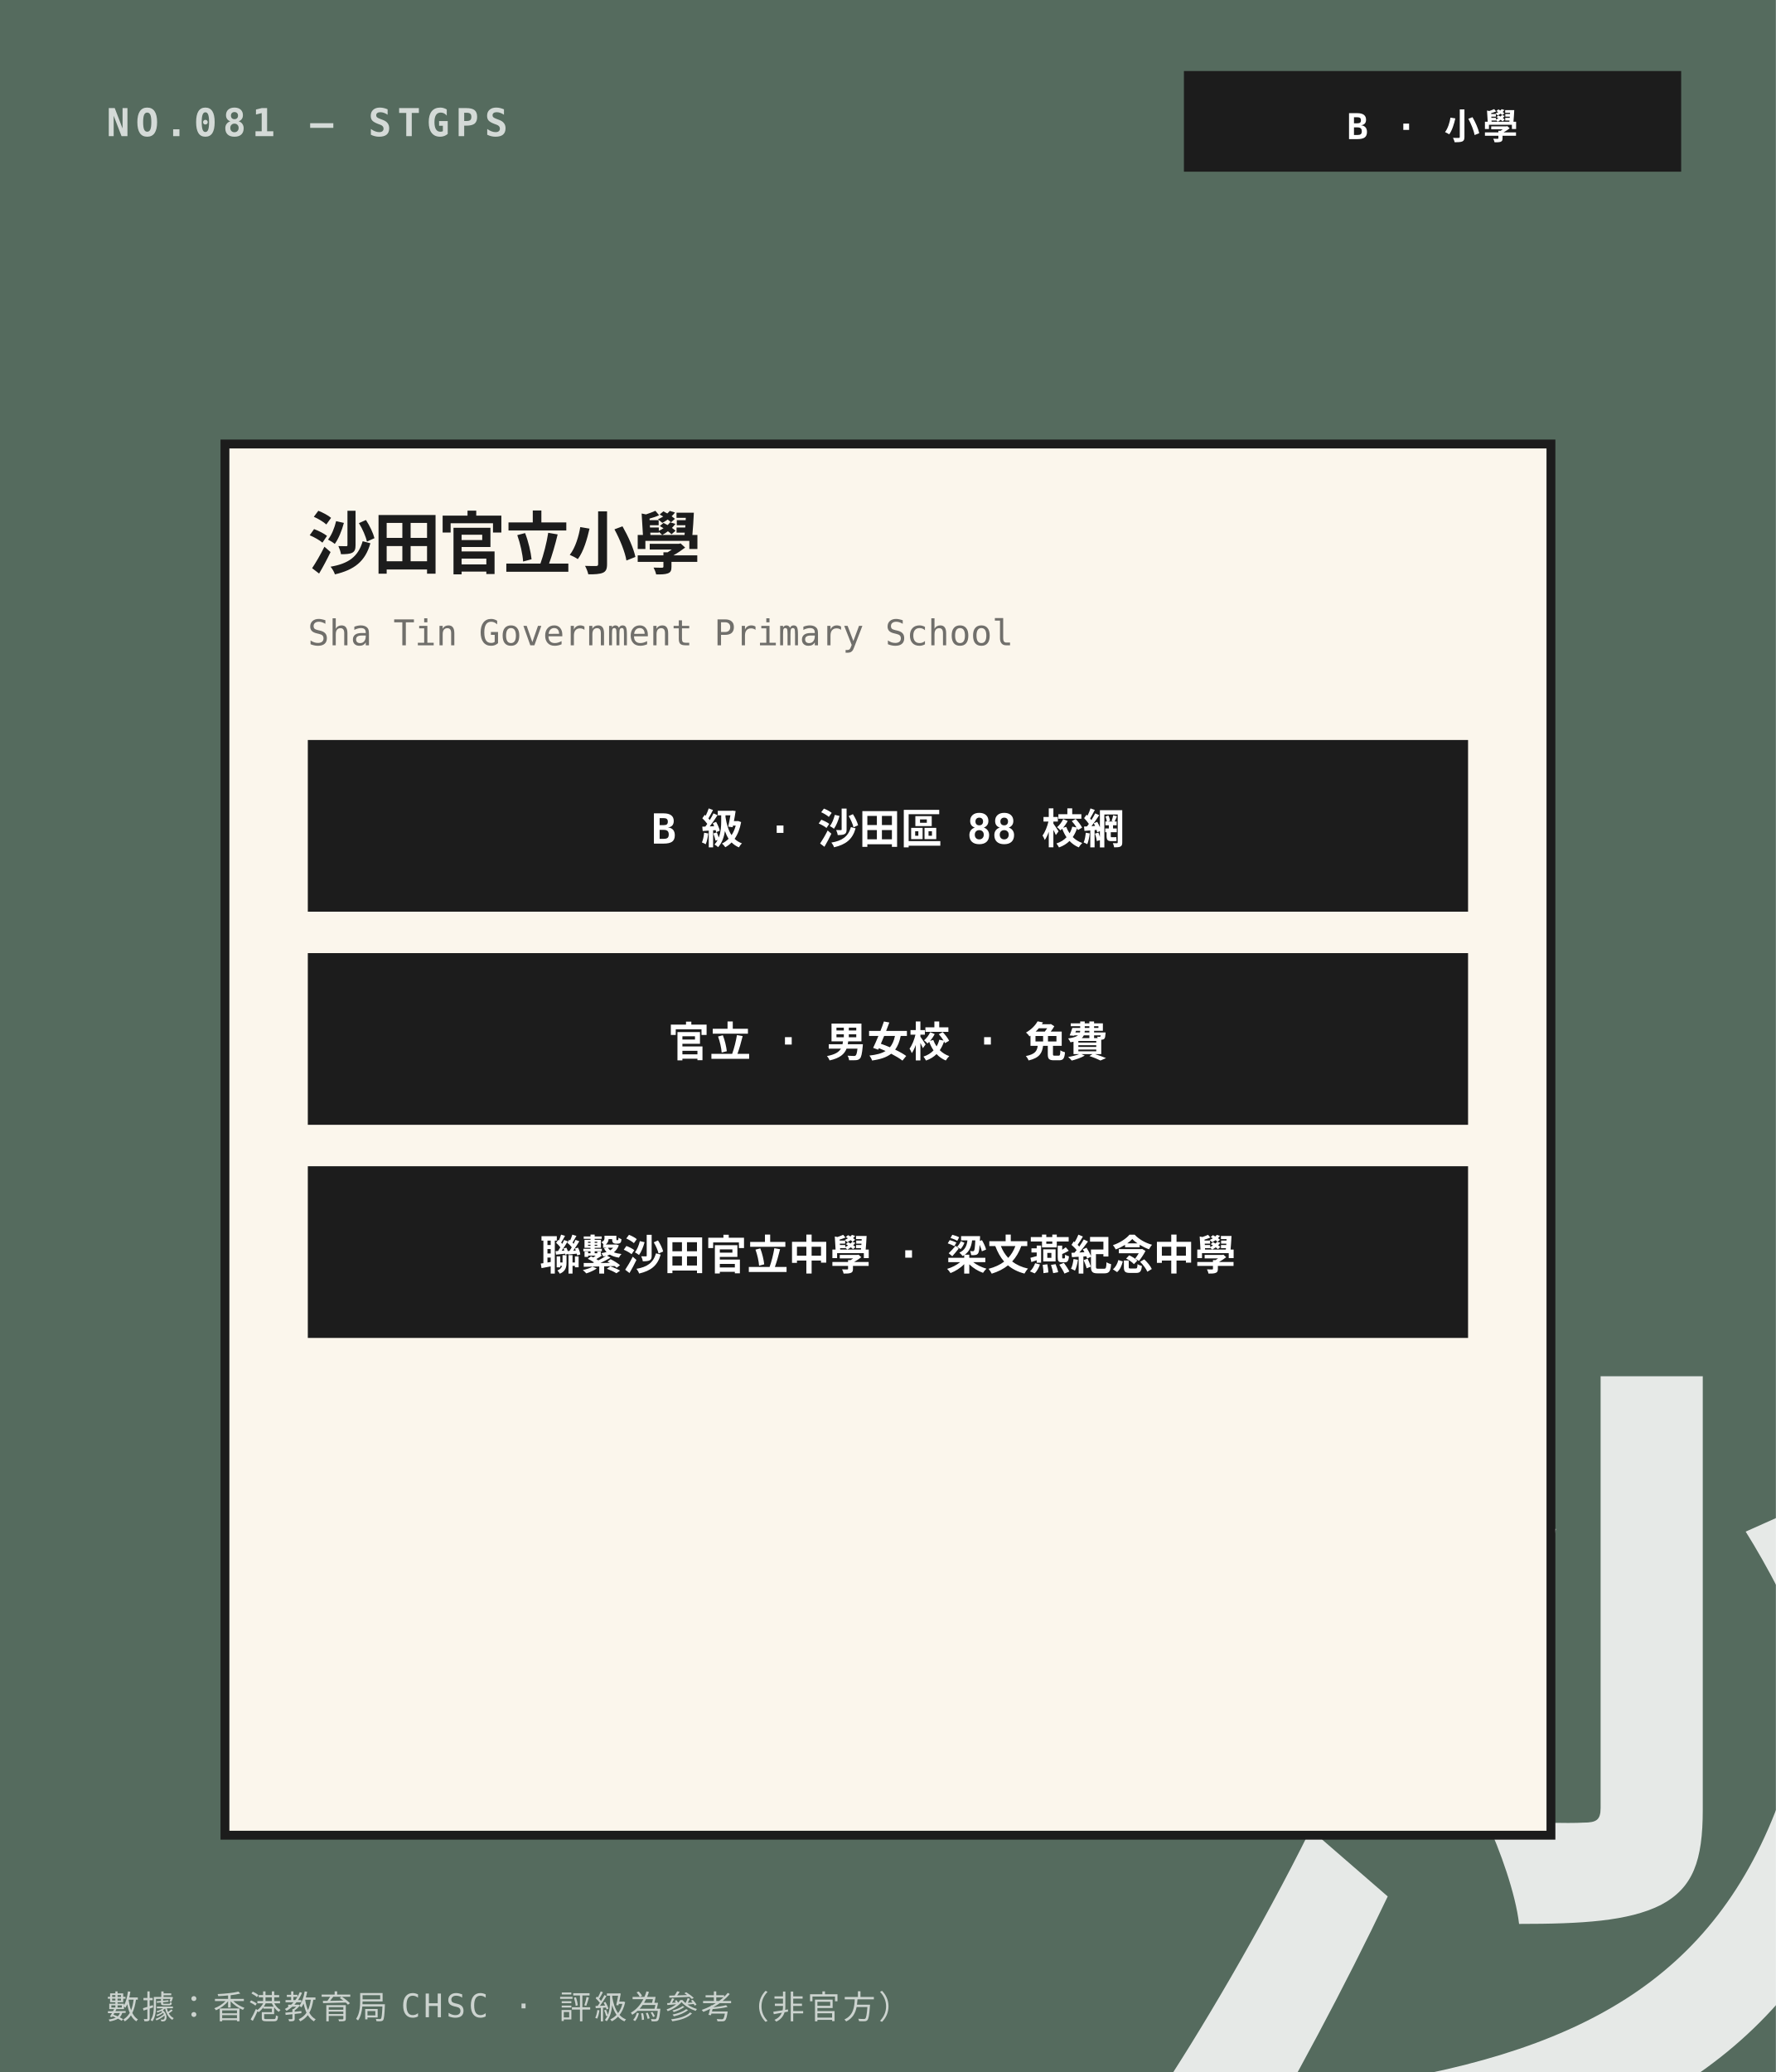
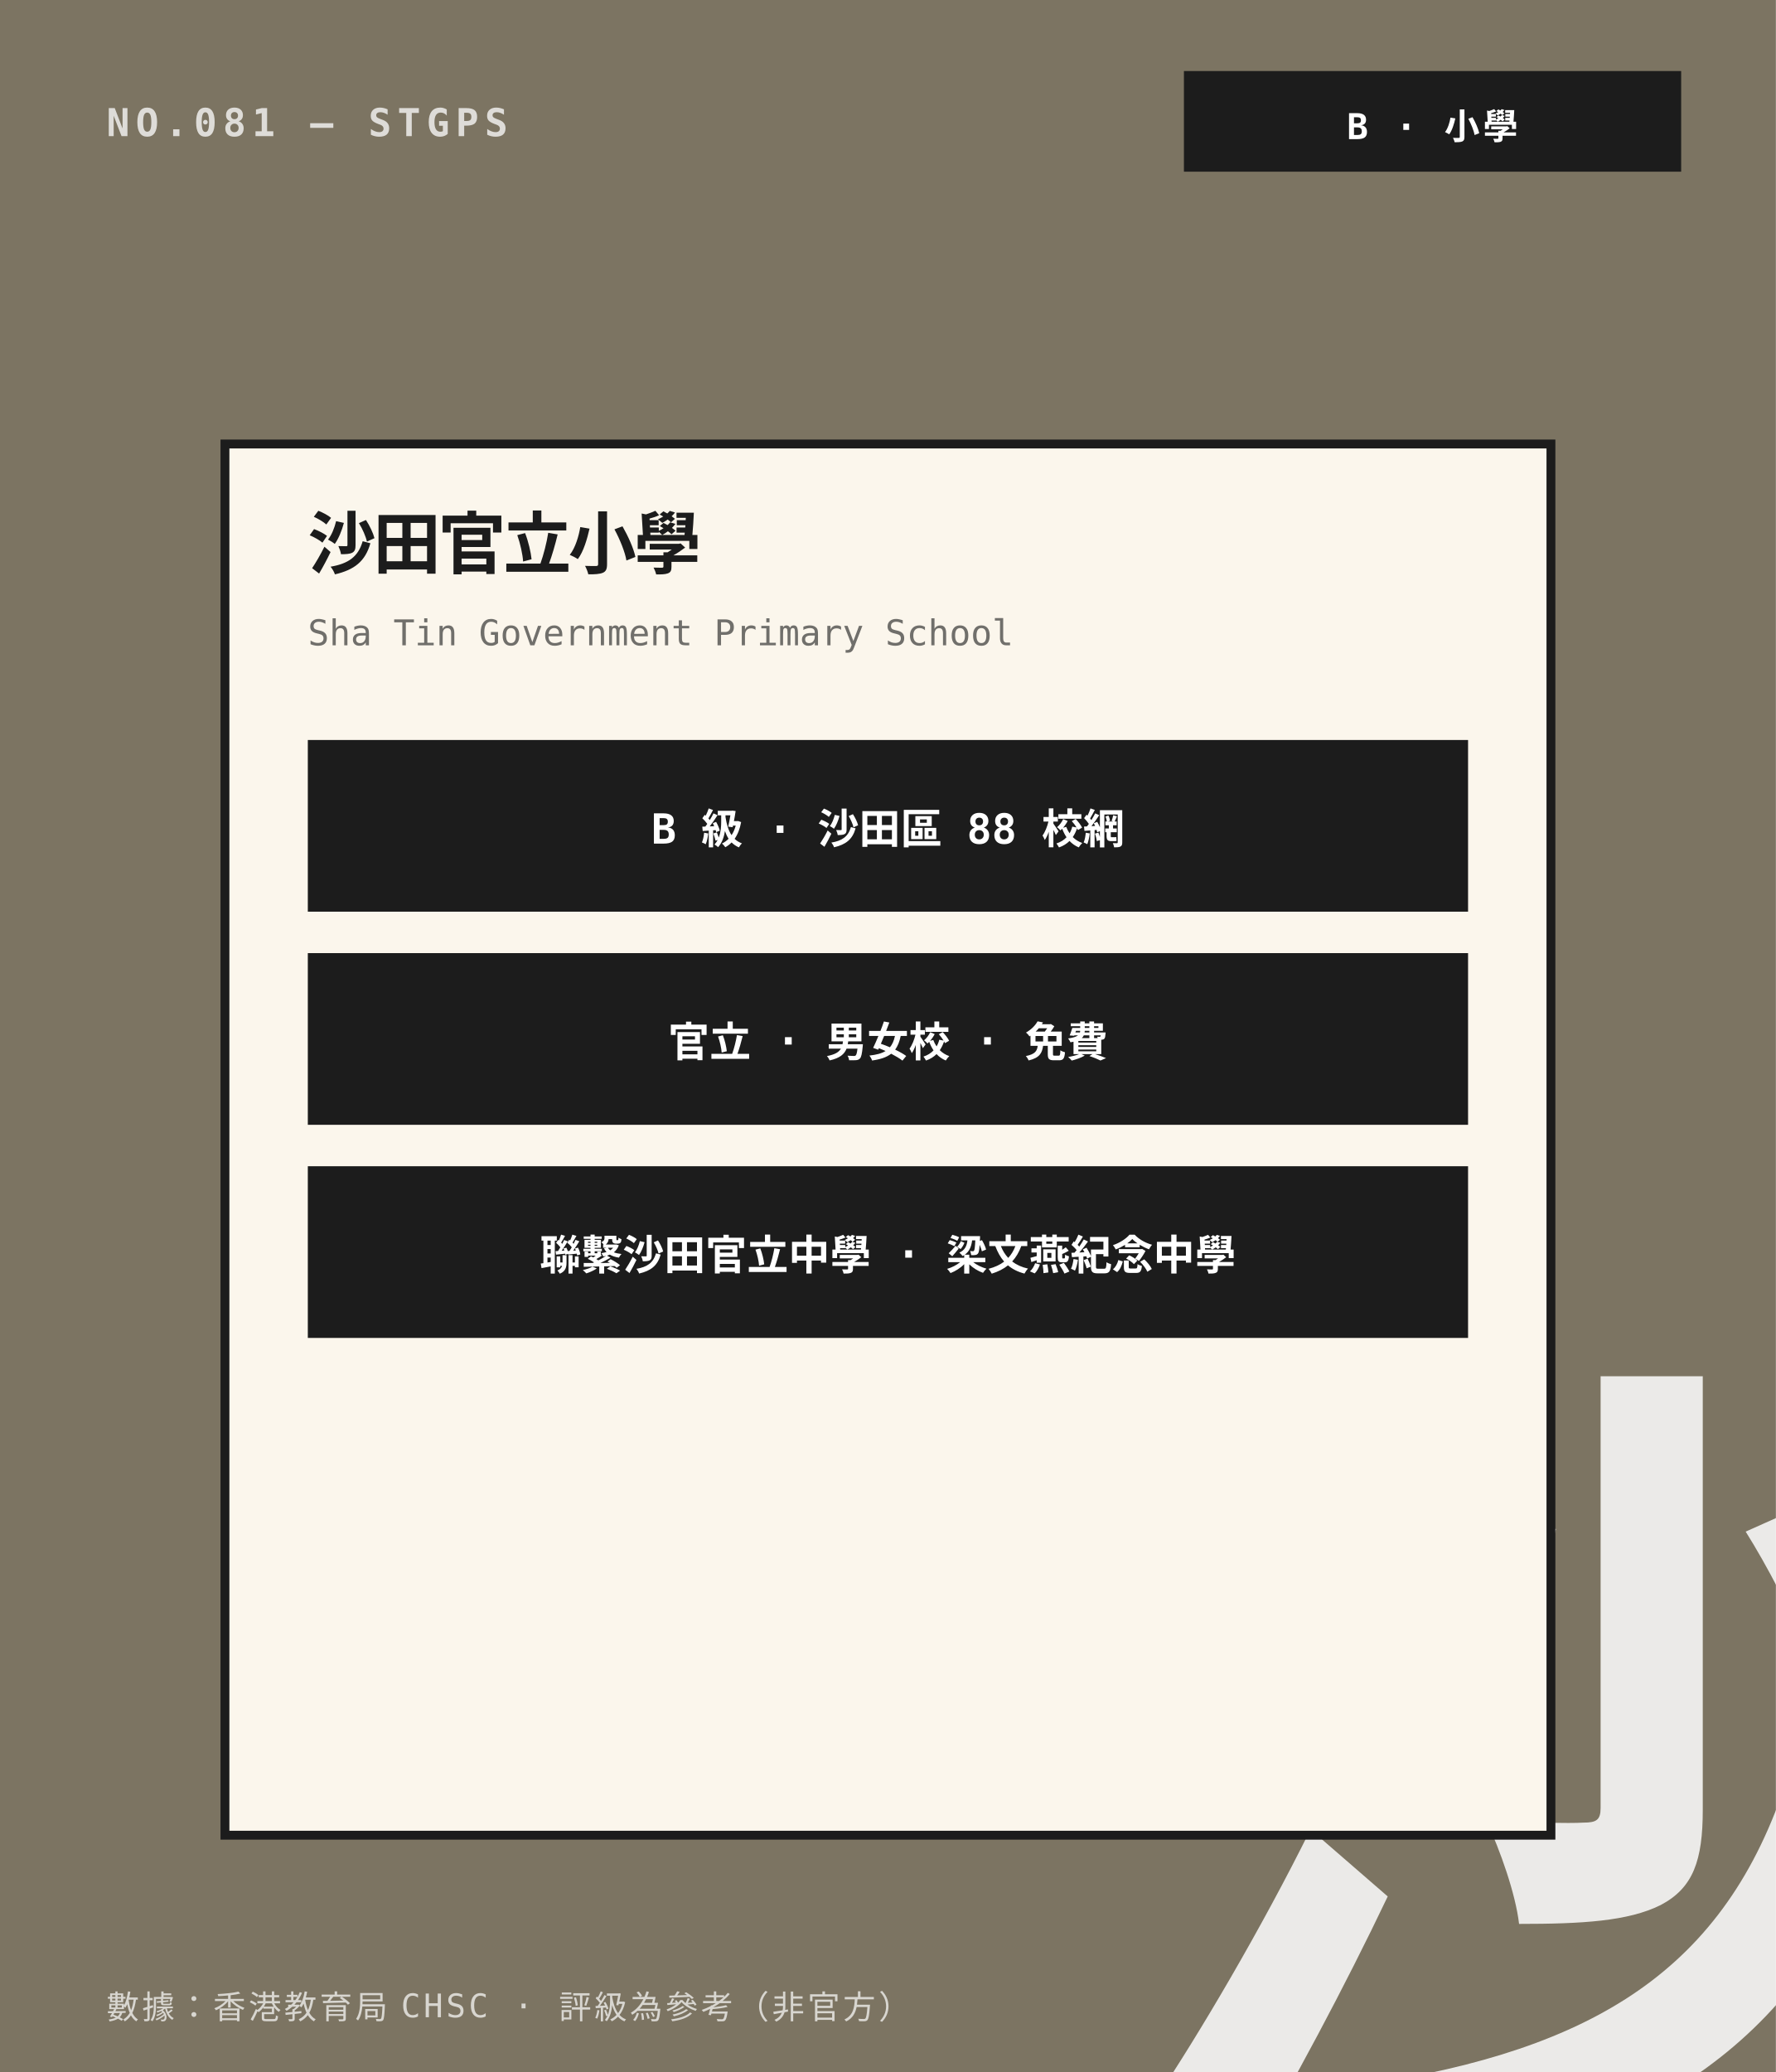
<svg xmlns="http://www.w3.org/2000/svg" width="600" height="700" viewBox="0 0 600 700">
-   <rect width="600" height="700" fill="#556B5E" />
+   <rect width="600" height="700" fill="#7C7462" />
  <rect x="400" y="24" width="168" height="34" fill="#1C1C1C" />
  <text x="484" y="47" text-anchor="middle" font-family="ui-monospace, Menlo, monospace" font-size="12" font-weight="800" fill="#FFFFFF" letter-spacing="1">B · 小學</text>
  <text x="372" y="710" font-family="Georgia, 'Times New Roman', serif" font-size="290" font-weight="800" fill="rgba(255,255,255,.85)" letter-spacing="-16">沙</text>
  <text x="36" y="46" font-family="ui-monospace, Menlo, monospace" font-size="13" font-weight="600" fill="rgba(255,255,255,.75)" letter-spacing="2">NO.081 — STGPS</text>
  <rect x="76" y="150" width="448" height="470" fill="#FBF6EC" stroke="#1C1C1C" stroke-width="3" />
  <text x="104" y="192" font-family="Georgia, 'Times New Roman', serif" font-size="23" font-weight="800" fill="#1C1C1C" letter-spacing="-1">沙田官立小學</text>
  <text x="104" y="218" font-family="ui-monospace, Menlo, monospace" font-size="12" fill="rgba(28,28,28,.62)">Sha Tin Government Primary School</text>
  <rect x="104" y="250" width="392" height="58" fill="#1C1C1C" />
  <text x="300" y="285" text-anchor="middle" font-family="ui-monospace, Menlo, monospace" font-size="14" font-weight="800" fill="#FFFFFF">B 級 · 沙田區 88 校網</text>
  <rect x="104" y="322" width="392" height="58" fill="#1C1C1C" />
  <text x="300" y="357" text-anchor="middle" font-family="ui-monospace, Menlo, monospace" font-size="14" font-weight="800" fill="#FFFFFF">官立 · 男女校 · 免費</text>
  <rect x="104" y="394" width="392" height="58" fill="#1C1C1C" />
  <text x="300" y="429" text-anchor="middle" font-family="ui-monospace, Menlo, monospace" font-size="14" font-weight="800" fill="#FFFFFF">聯繫沙田官立中學 · 梁文燕紀念中學</text>
  <text x="36" y="682" font-family="ui-monospace, Menlo, monospace" font-size="11" fill="rgba(255,255,255,.7)" letter-spacing="1">數據：香港教育局 CHSC · 評級為參考（非官方）</text>
</svg>
